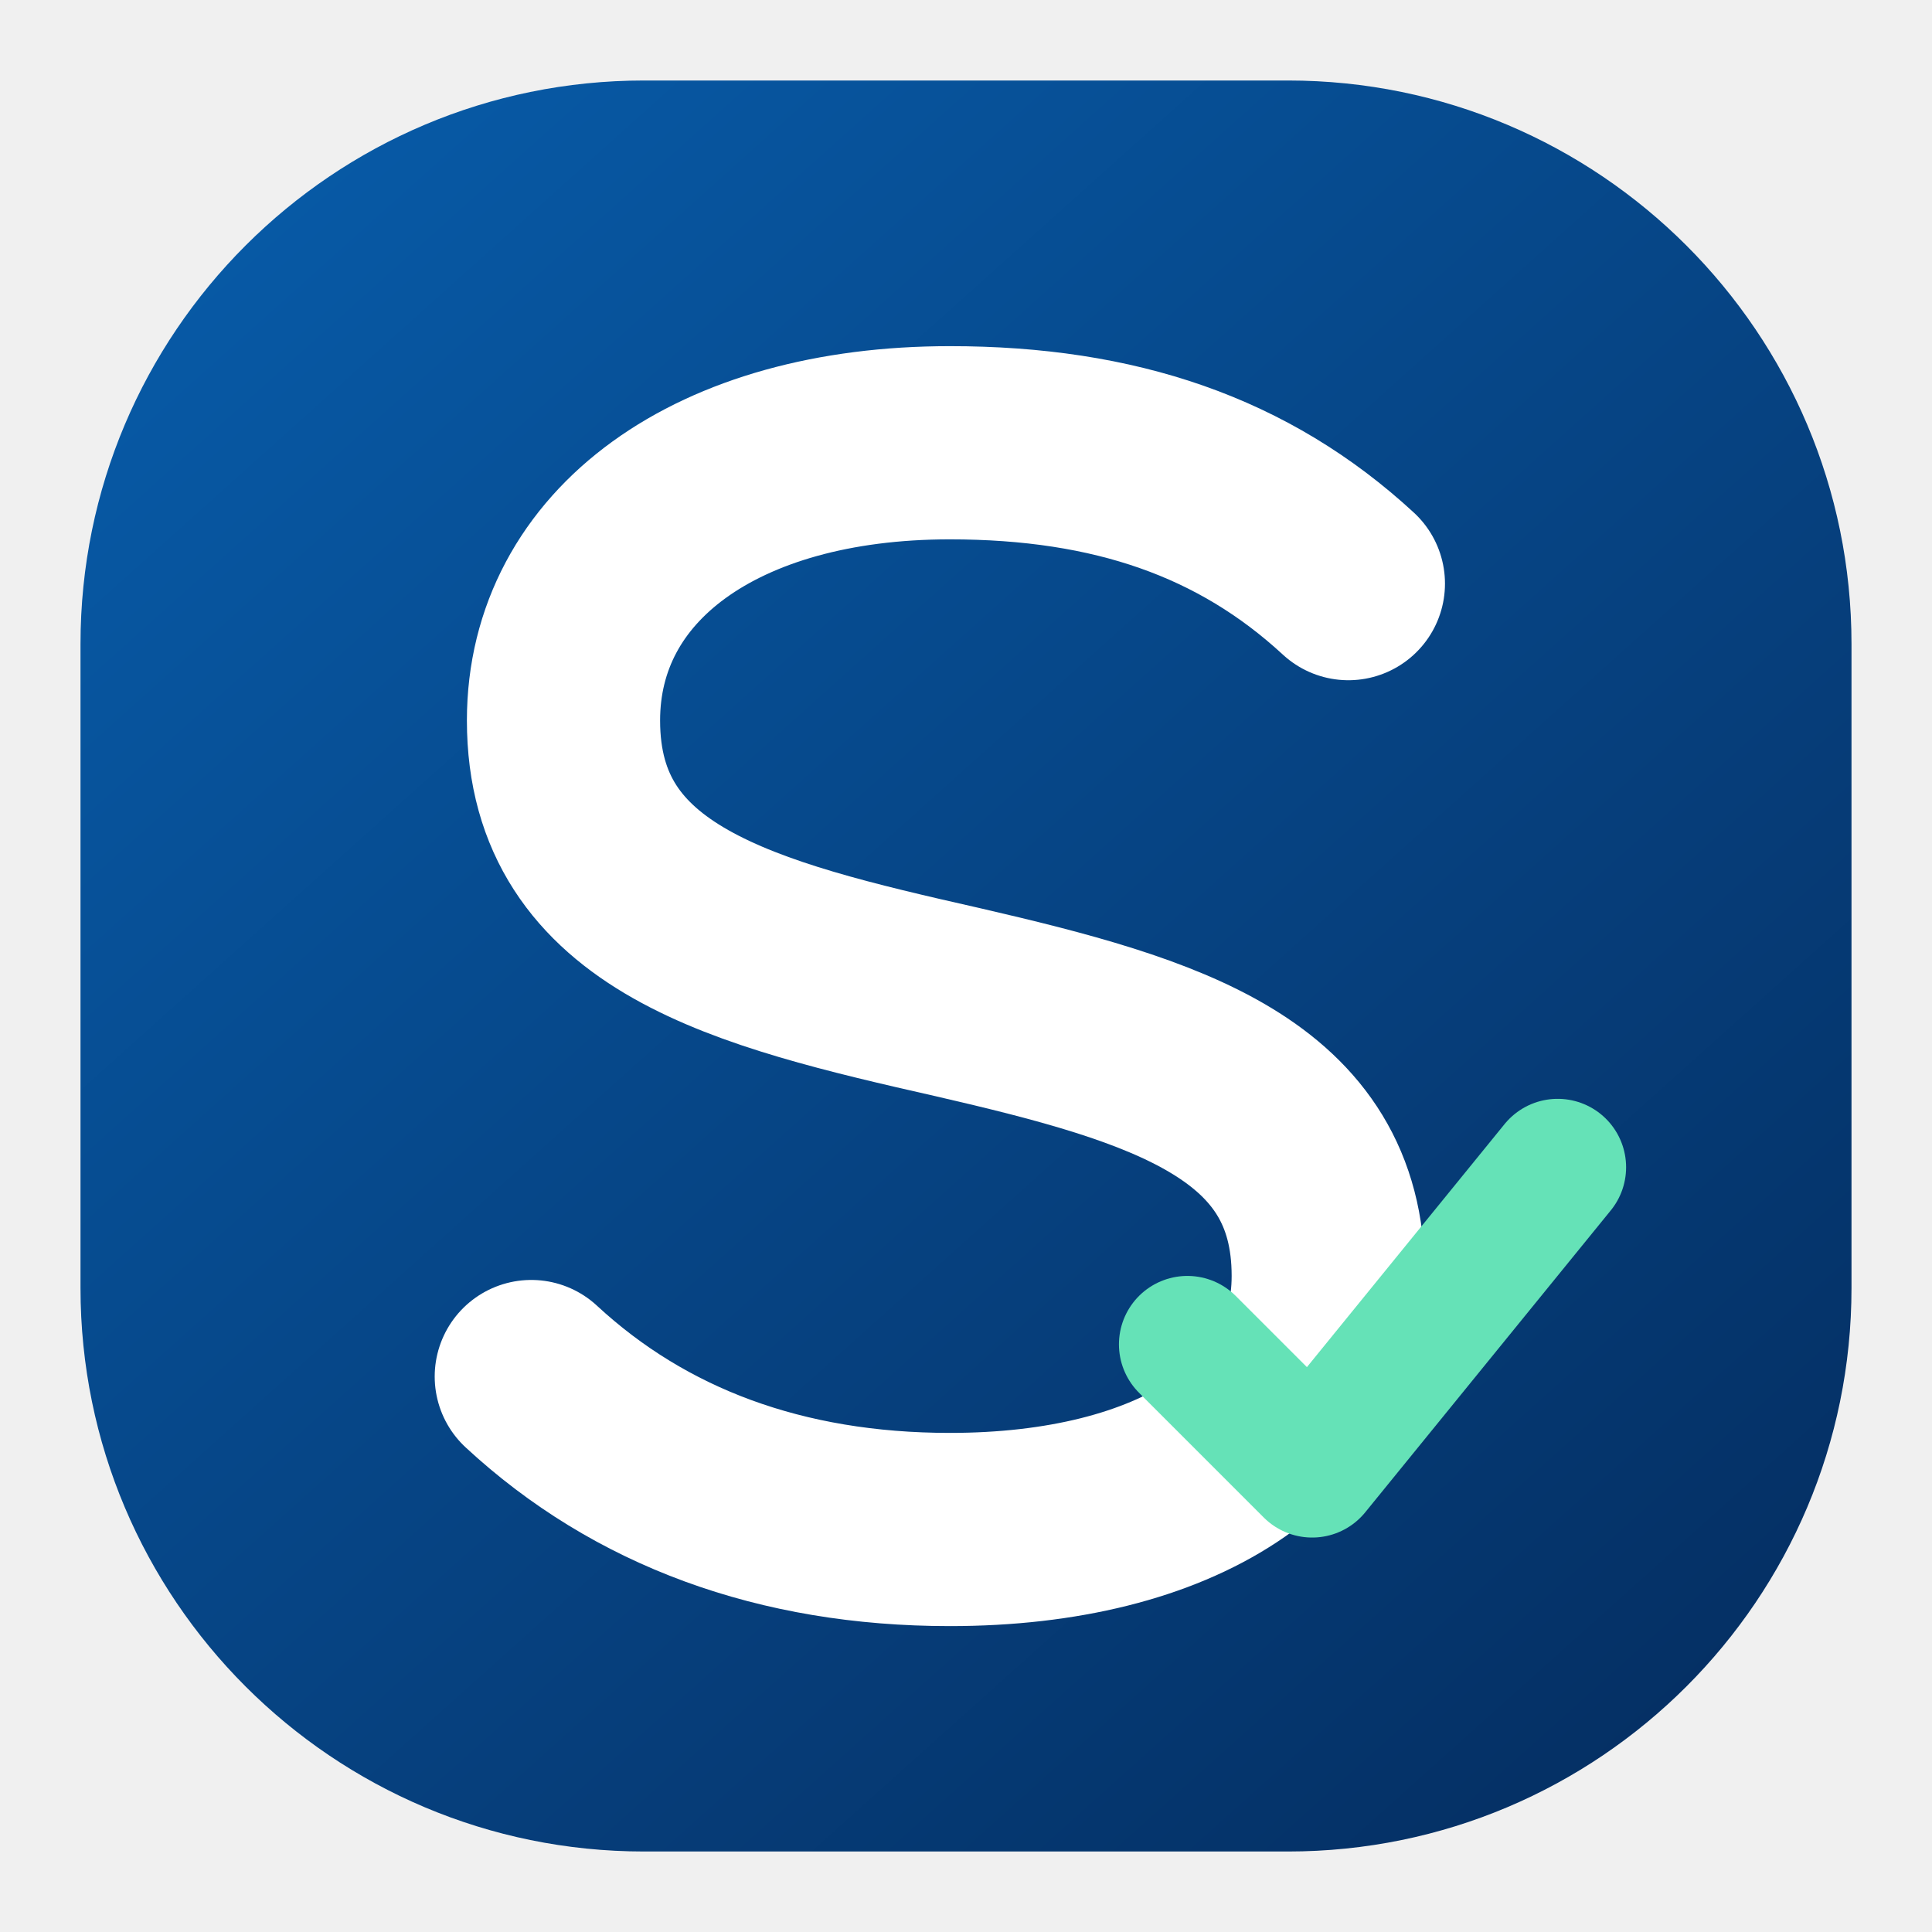
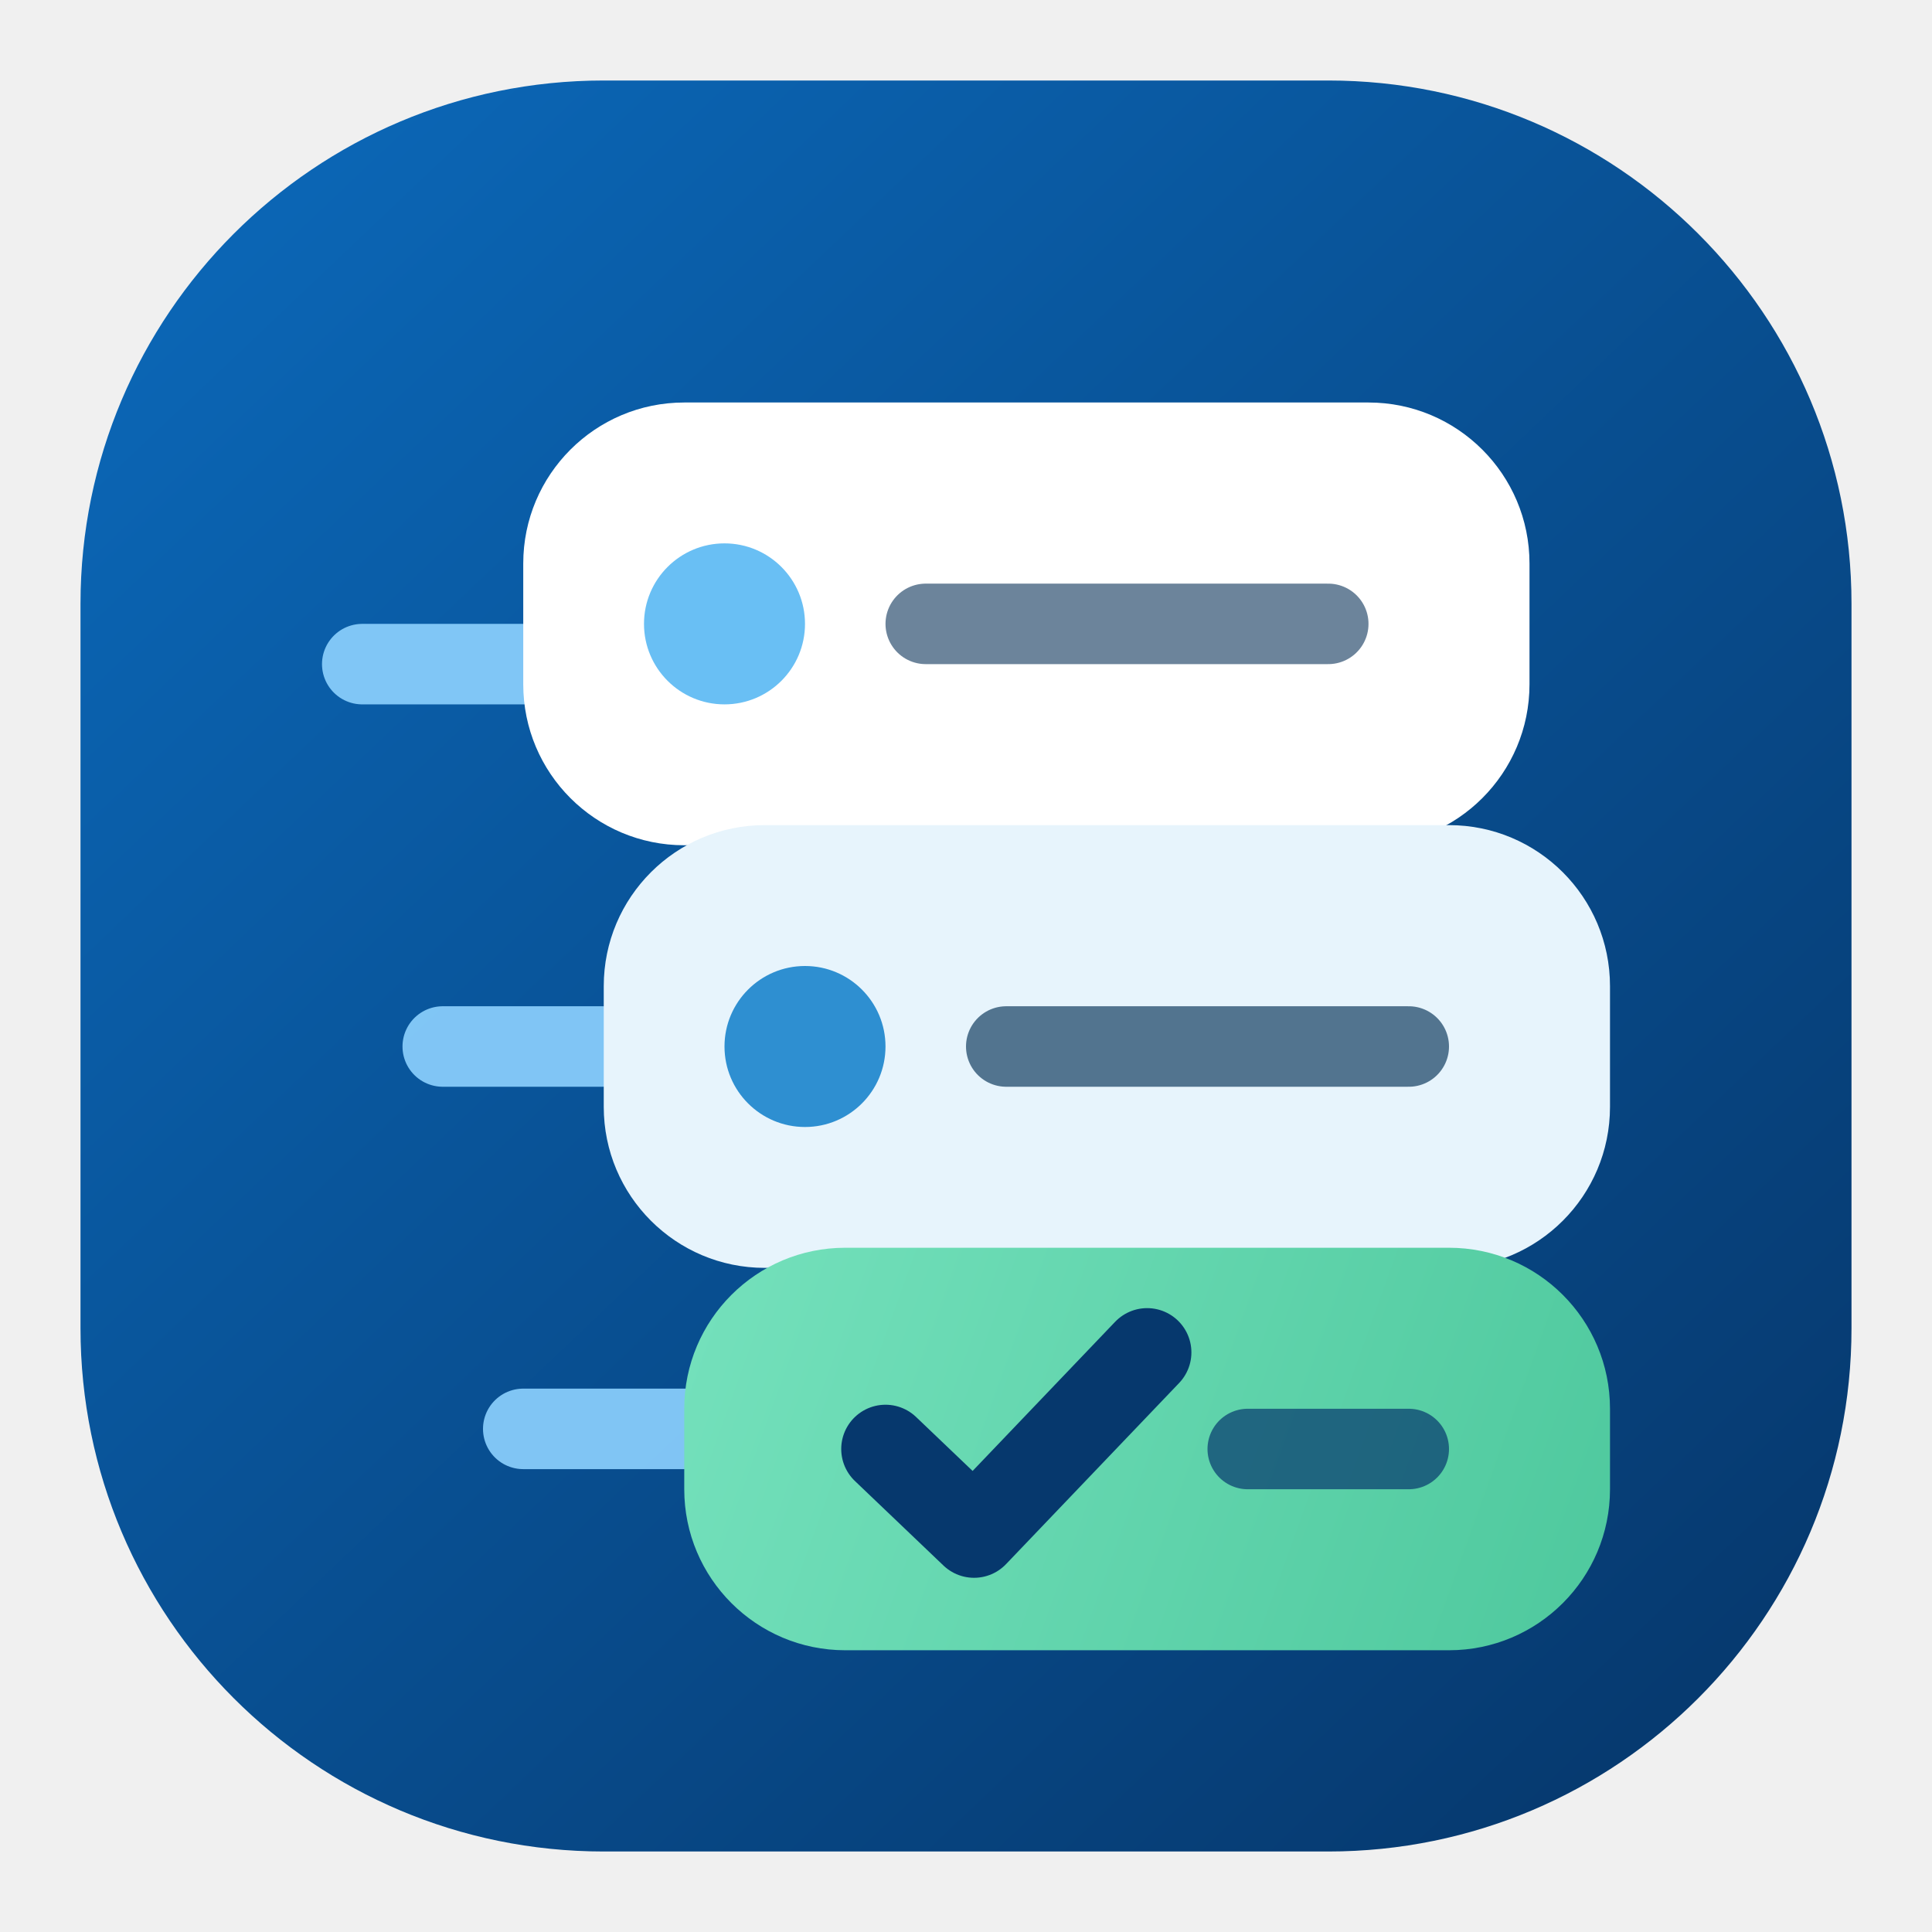
<svg xmlns="http://www.w3.org/2000/svg" viewBox="0 0 48 48" role="img" aria-labelledby="title description">
  <defs>
-     <linearGradient id="background" x1="7" y1="5" x2="42" y2="44" gradientUnits="userSpaceOnUse">
-       <stop stop-color="#0759A5" />
-       <stop offset="1" stop-color="#052F63" />
+     <linearGradient id="surface" x1="5" y1="4" x2="43" y2="44" gradientUnits="userSpaceOnUse">
+       <stop stop-color="#0B67B7" />
+       <stop offset="1" stop-color="#06386D" />
+     </linearGradient>
+     <linearGradient id="complete" x1="15" y1="30" x2="40" y2="39" gradientUnits="userSpaceOnUse">
+       <stop stop-color="#78E3BF" />
+       <stop offset="1" stop-color="#4FC99E" />
    </linearGradient>
  </defs>
-   <rect x="2" y="2" width="44" height="44" rx="14" fill="url(#background)" />
-   <path d="M33.5 14.5C30.9 12.1 27.7 11 23.6 11 17.8 11 14 13.8 14 17.9c0 4.7 4.5 5.8 9.8 7 5.2 1.2 9.2 2.4 9.2 6.8 0 3.9-3.8 6.3-9.4 6.3-4.2 0-7.7-1.3-10.4-3.8" fill="none" stroke="#fff" stroke-width="4.8" stroke-linecap="round" />
-   <path d="m29.5 33.4 3.1 3.1 6.1-7.5" fill="none" stroke="#65E2B7" stroke-width="3.4" stroke-linecap="round" stroke-linejoin="round" />
+   <rect x="2" y="2" width="44" height="44" rx="13" fill="url(#surface)" />
+   <path d="M9 16.5h4M11 26h4M13 35.5h4" fill="none" stroke="#8DD2FF" stroke-width="2" stroke-linecap="round" opacity=".9" />
+   <rect x="13" y="10" width="25" height="11" rx="4" fill="#FFFFFF" />
+   <circle cx="18" cy="15.5" r="2" fill="#69BFF4" />
+   <path d="M23 15.5h10" stroke="#6C849B" stroke-width="2" stroke-linecap="round" />
+   <rect x="15" y="20.5" width="25" height="11" rx="4" fill="#E7F4FC" />
+   <circle cx="20" cy="26" r="2" fill="#2E8FD1" />
+   <path d="M25 26h10" stroke="#52748F" stroke-width="2" stroke-linecap="round" />
+   <rect x="17" y="31" width="23" height="10" rx="4" fill="url(#complete)" />
+   <path d="m22 36 2.2 2.1 4.3-4.5" fill="none" stroke="#06386D" stroke-width="2.2" stroke-linecap="round" stroke-linejoin="round" />
+   <path d="M31 36h4" stroke="#06386D" stroke-width="2" stroke-linecap="round" opacity=".7" />
</svg>
